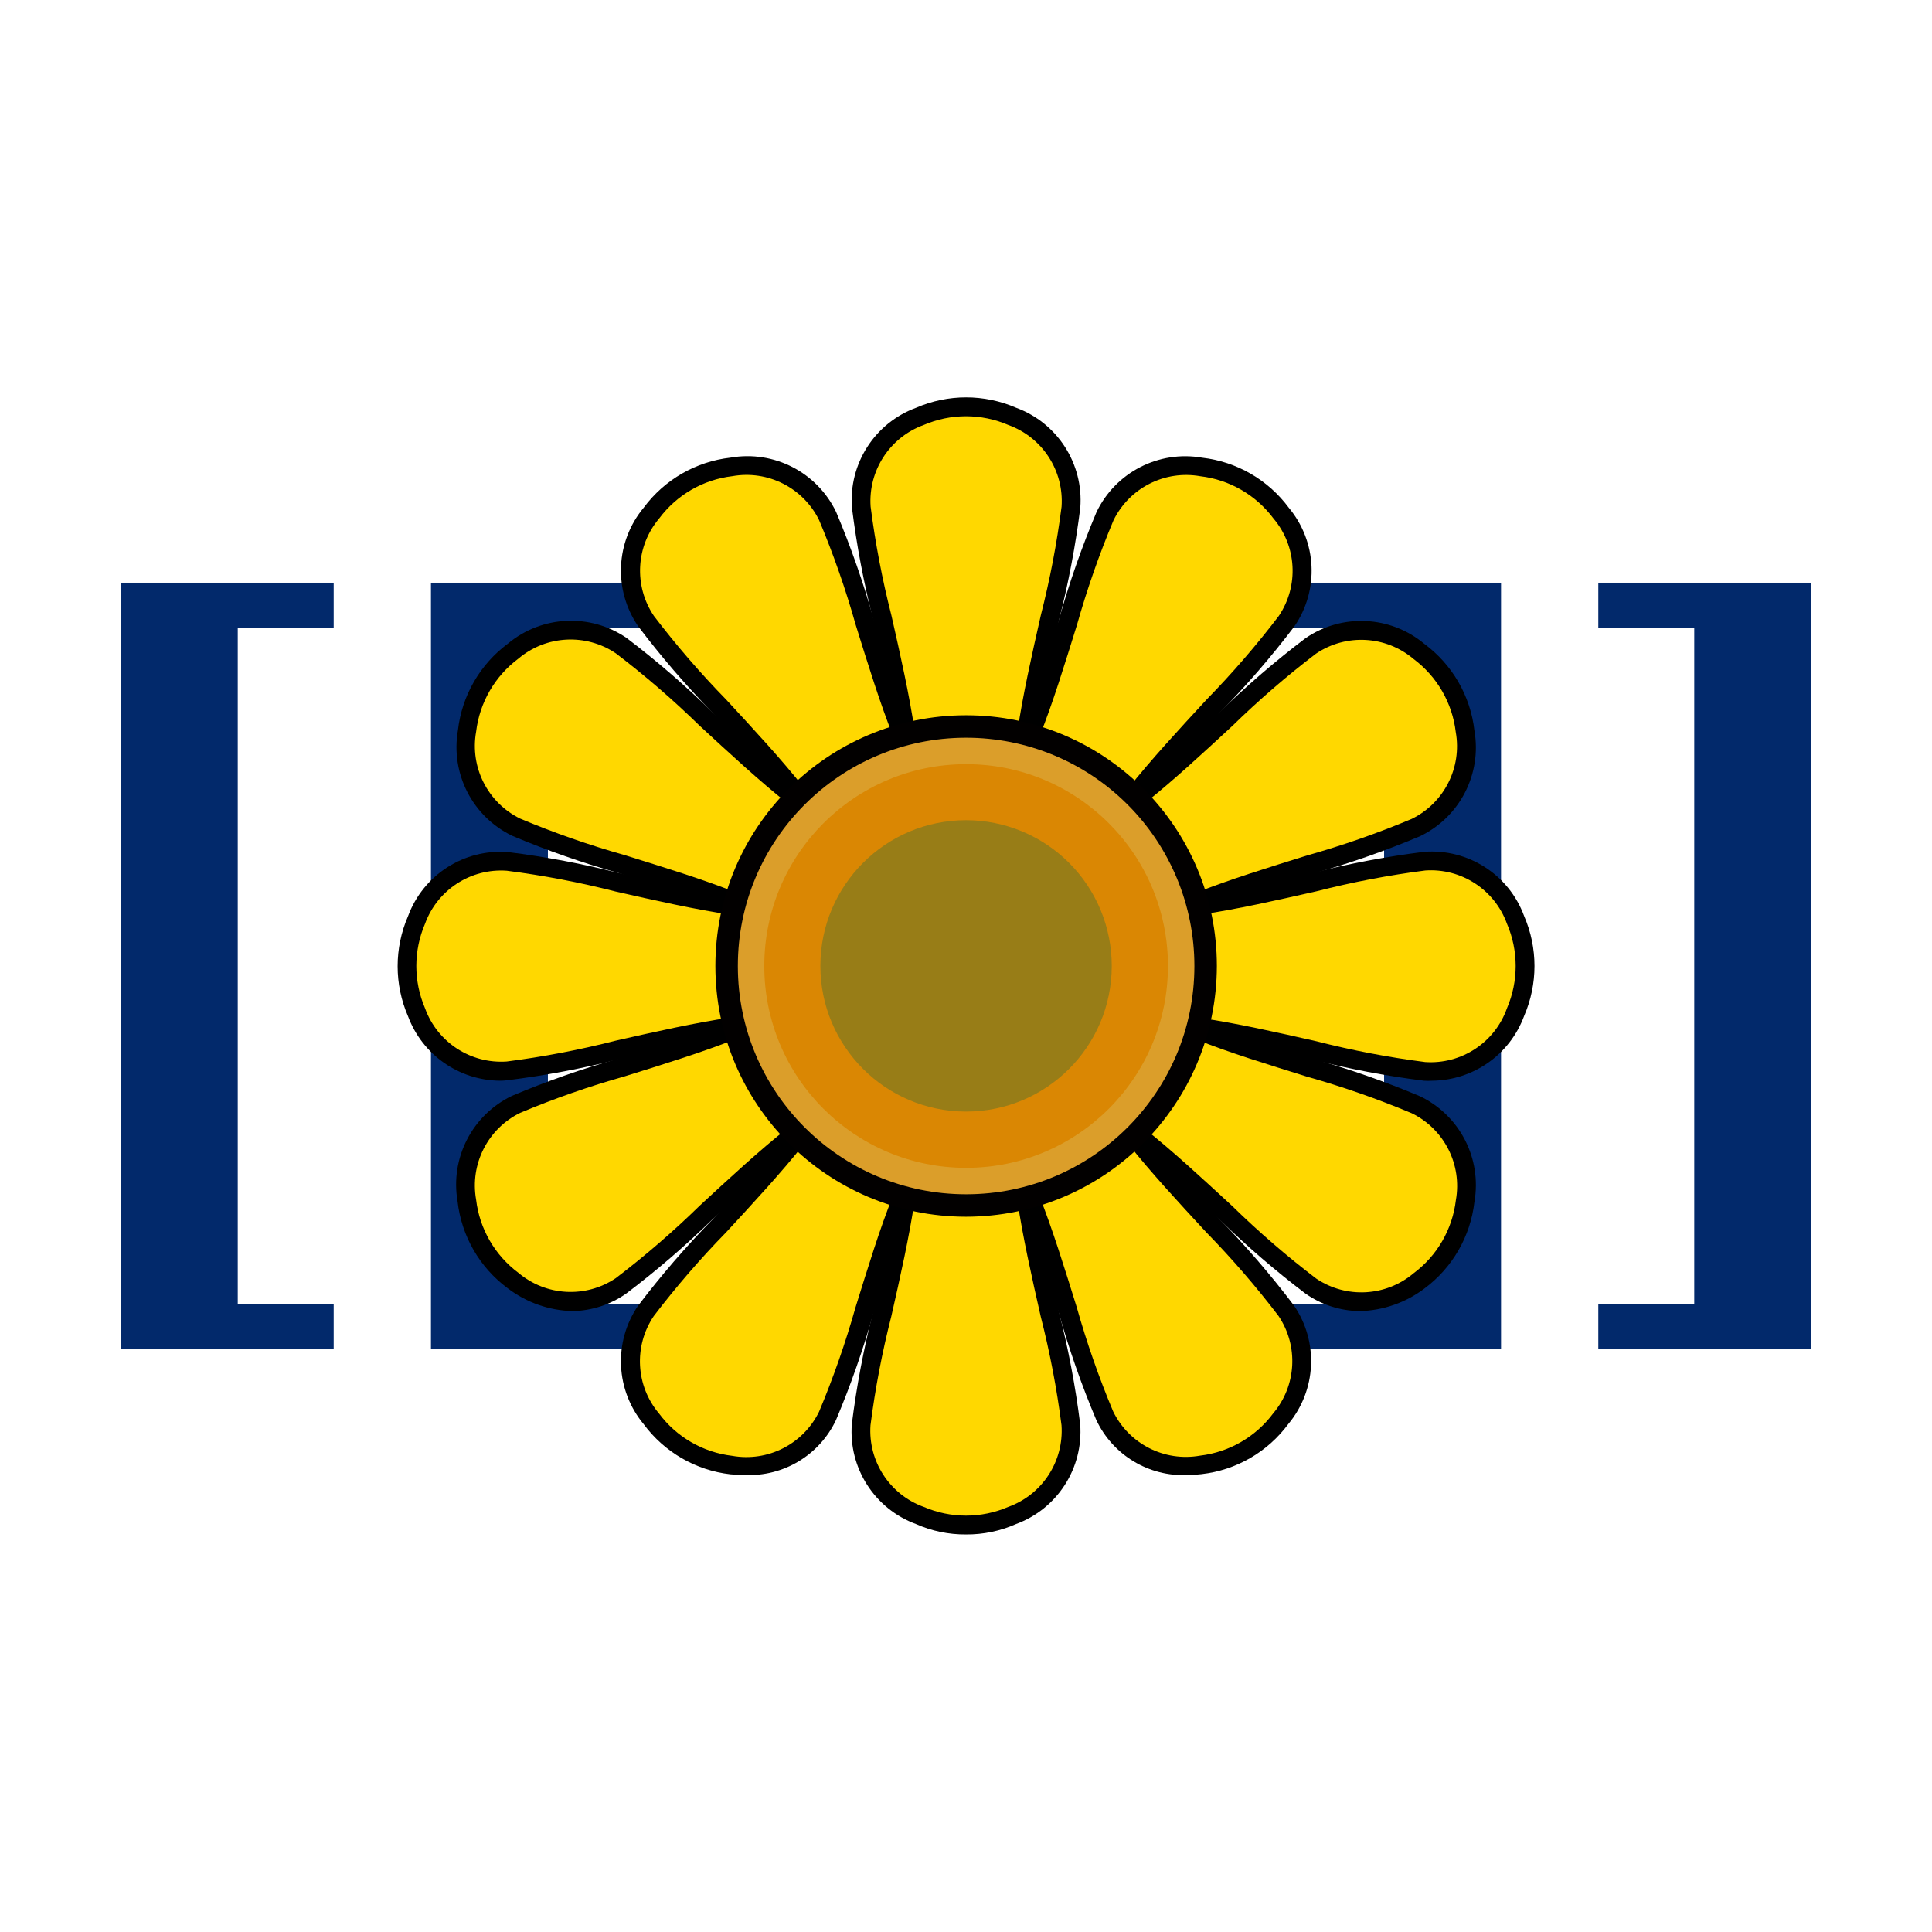
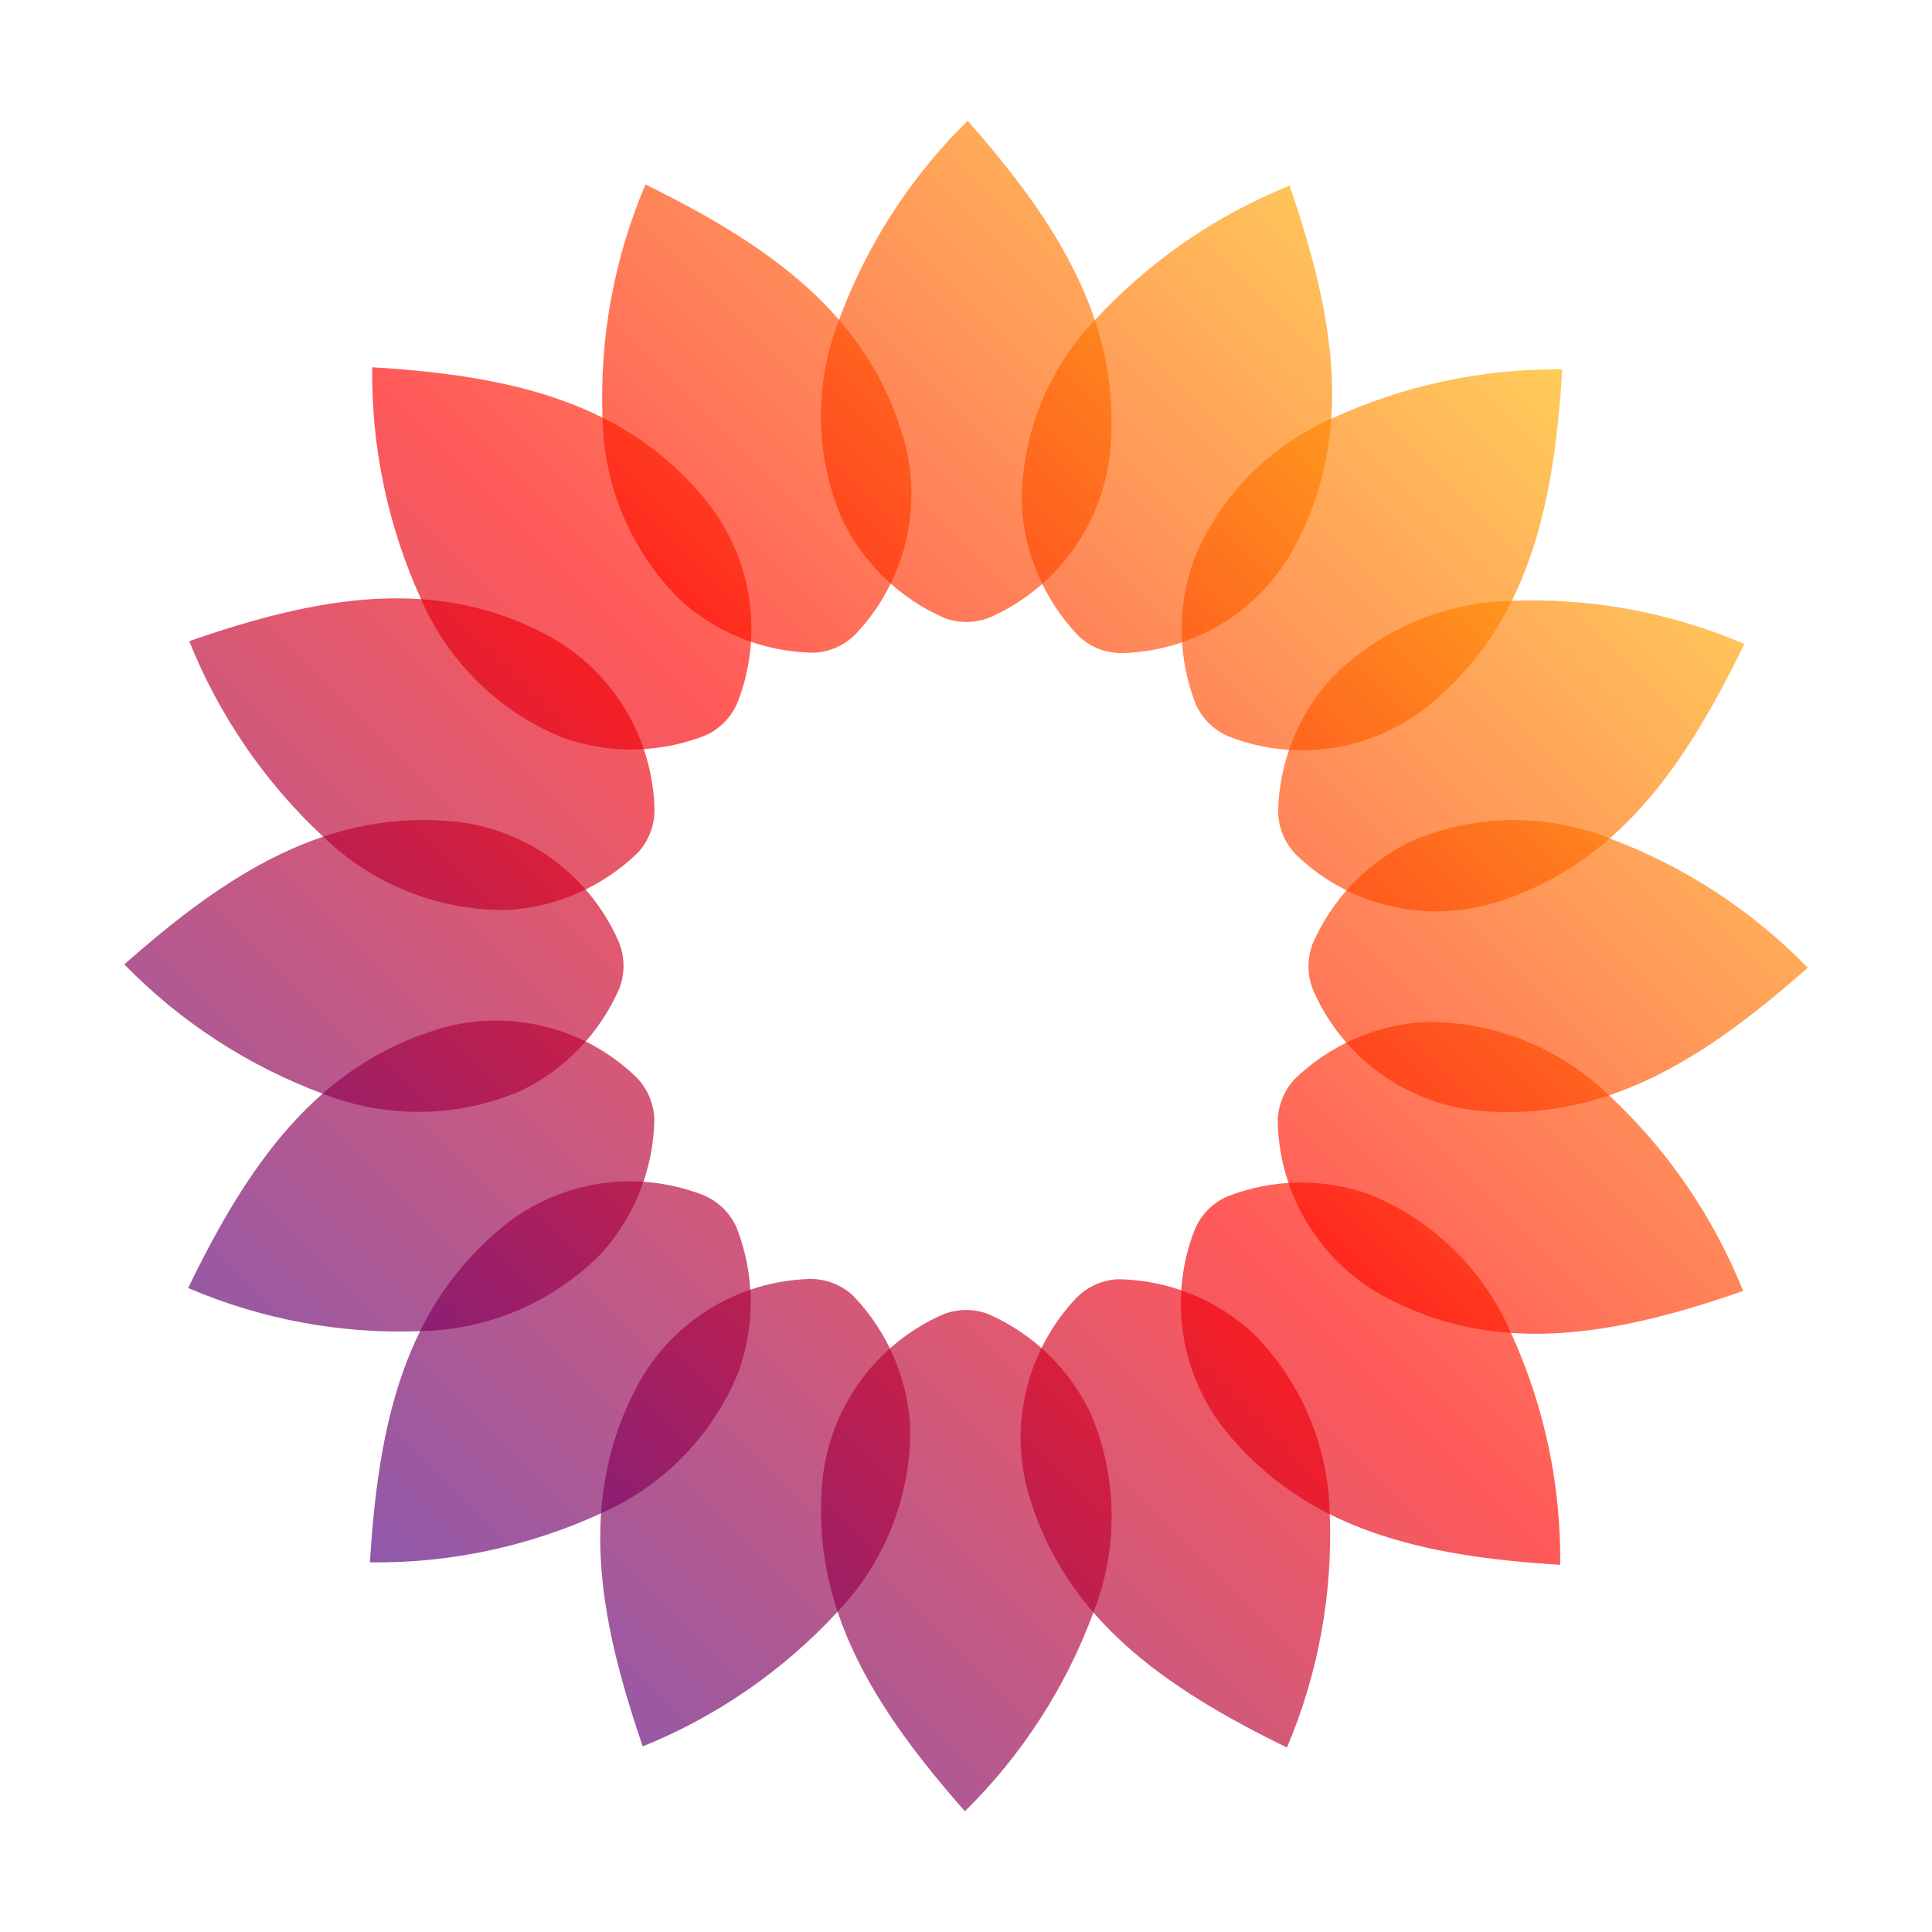
- <svg xmlns="http://www.w3.org/2000/svg" viewBox="0 0 32 32">
-   <path d="M5.527 22.349H2V9.651h3.527v.744H3.938v11.21h1.589zM10.665 22.349H7.138V9.651h3.527v.744h-1.59v11.21h1.59zM21.335 21.605h1.59v-11.21h-1.59v-.744h3.527v12.698h-3.527zM26.473 21.605h1.589v-11.21h-1.589v-.744H30v12.698h-3.527z" style="fill:#02296b" />
-   <path d="M14.993 12.126c-.178-1.225-.673-2.917-.73-3.724a1.49 1.49 0 0 1 .972-1.5 1.92 1.92 0 0 1 1.528 0 1.49 1.49 0 0 1 .975 1.5c-.057.807-.551 2.5-.73 3.724" style="fill:#ffd800" />
-   <path d="m17.161 12.148-.307-.045c.085-.582.237-1.258.385-1.911a15 15 0 0 0 .344-1.8 1.34 1.34 0 0 0-.883-1.353 1.77 1.77 0 0 0-1.4 0 1.34 1.34 0 0 0-.88 1.351 15 15 0 0 0 .344 1.8c.148.653.3 1.328.385 1.911l-.307.045c-.083-.57-.235-1.239-.381-1.887a15 15 0 0 1-.35-1.849 1.63 1.63 0 0 1 1.063-1.656 2.08 2.08 0 0 1 1.656 0 1.63 1.63 0 0 1 1.063 1.656 15 15 0 0 1-.35 1.849c-.143.649-.298 1.318-.382 1.889" />
-   <path d="M13.193 13.147c-.767-.972-2.042-2.191-2.494-2.86a1.49 1.49 0 0 1 .09-1.788 1.92 1.92 0 0 1 1.323-.764 1.49 1.49 0 0 1 1.594.816c.354.727.771 2.44 1.23 3.591" style="fill:#ffd800" />
-   <path d="M13.071 13.243c-.357-.453-.823-.956-1.274-1.444a15 15 0 0 1-1.227-1.426 1.63 1.63 0 0 1 .093-1.966A2.08 2.08 0 0 1 12.1 7.58a1.63 1.63 0 0 1 1.749.9 15 15 0 0 1 .621 1.776c.2.634.4 1.289.613 1.825l-.289.115c-.218-.547-.423-1.211-.621-1.847a15 15 0 0 0-.605-1.732 1.34 1.34 0 0 0-1.439-.73 1.77 1.77 0 0 0-1.211.7 1.34 1.34 0 0 0-.088 1.614 15 15 0 0 0 1.2 1.389c.455.492.925 1 1.289 1.462Z" />
-   <path d="M12.143 14.933c-1.151-.458-2.863-.874-3.591-1.23a1.49 1.49 0 0 1-.816-1.594 1.92 1.92 0 0 1 .764-1.322 1.49 1.49 0 0 1 1.788-.09c.673.453 1.888 1.727 2.86 2.494" style="fill:#ffd800" />
-   <path d="M12.086 15.078c-.538-.213-1.191-.417-1.825-.613a15 15 0 0 1-1.776-.621 1.63 1.63 0 0 1-.9-1.749 2.08 2.08 0 0 1 .828-1.435 1.63 1.63 0 0 1 1.966-.093 15 15 0 0 1 1.421 1.228c.487.451.991.916 1.443 1.274l-.192.241c-.462-.365-.97-.835-1.462-1.289a15 15 0 0 0-1.389-1.2 1.34 1.34 0 0 0-1.614.088 1.77 1.77 0 0 0-.7 1.211 1.34 1.34 0 0 0 .73 1.439 15 15 0 0 0 1.732.605c.64.2 1.3.4 1.847.621Z" />
-   <path d="M12.127 17.009c-1.225.178-2.917.673-3.724.73a1.49 1.49 0 0 1-1.5-.972 1.92 1.92 0 0 1 0-1.528 1.49 1.49 0 0 1 1.5-.976c.807.057 2.5.551 3.724.73" style="fill:#ffd800" />
-   <path d="M8.282 17.9a1.64 1.64 0 0 1-1.524-1.068 2.08 2.08 0 0 1 0-1.656 1.63 1.63 0 0 1 1.656-1.063 15 15 0 0 1 1.849.35c.647.147 1.316.3 1.887.381l-.045.307c-.582-.085-1.258-.237-1.911-.385a15 15 0 0 0-1.8-.344 1.34 1.34 0 0 0-1.354.878 1.77 1.77 0 0 0 0 1.4 1.34 1.34 0 0 0 1.352.882 15 15 0 0 0 1.8-.344c.653-.148 1.328-.3 1.911-.385l.045.307c-.57.083-1.239.235-1.886.381a15 15 0 0 1-1.849.35q-.065.009-.131.009" />
-   <path d="M13.149 18.808c-.972.767-2.19 2.042-2.86 2.494a1.49 1.49 0 0 1-1.788-.09 1.92 1.92 0 0 1-.764-1.324 1.49 1.49 0 0 1 .816-1.588c.727-.354 2.44-.771 3.591-1.23" style="fill:#ffd800" />
-   <path d="M9.484 21.716a1.85 1.85 0 0 1-1.076-.379 2.08 2.08 0 0 1-.829-1.437 1.63 1.63 0 0 1 .9-1.749 15 15 0 0 1 1.776-.621c.634-.2 1.289-.4 1.825-.613l.115.289c-.547.218-1.211.423-1.847.621a15 15 0 0 0-1.732.605 1.34 1.34 0 0 0-.73 1.439 1.77 1.77 0 0 0 .7 1.211 1.34 1.34 0 0 0 1.614.088 15 15 0 0 0 1.389-1.2c.492-.455 1-.925 1.462-1.289l.192.243c-.453.357-.956.823-1.444 1.274a15 15 0 0 1-1.426 1.227 1.6 1.6 0 0 1-.889.291" />
-   <path d="M14.936 19.858c-.458 1.151-.874 2.863-1.23 3.591a1.49 1.49 0 0 1-1.594.816 1.92 1.92 0 0 1-1.324-.764 1.49 1.49 0 0 1-.09-1.788c.453-.673 1.727-1.888 2.494-2.86" style="fill:#ffd800" />
-   <path d="M12.331 24.43q-.114 0-.233-.011a2.08 2.08 0 0 1-1.435-.828 1.63 1.63 0 0 1-.093-1.966A15 15 0 0 1 11.8 20.2c.451-.487.917-.991 1.274-1.444l.243.192c-.365.462-.835.97-1.289 1.462a15 15 0 0 0-1.2 1.389 1.34 1.34 0 0 0 .088 1.614 1.77 1.77 0 0 0 1.211.7 1.34 1.34 0 0 0 1.439-.73 15 15 0 0 0 .605-1.732c.2-.64.4-1.3.621-1.847l.289.115c-.213.538-.417 1.191-.613 1.825a15 15 0 0 1-.621 1.776 1.59 1.59 0 0 1-1.516.91" />
-   <path d="M17.01 19.874c.178 1.225.673 2.917.73 3.724a1.49 1.49 0 0 1-.972 1.5 1.92 1.92 0 0 1-1.528 0 1.49 1.49 0 0 1-.975-1.5c.057-.807.551-2.5.73-3.724" style="fill:#ffd800" />
-   <path d="M16 25.415a2 2 0 0 1-.828-.172 1.63 1.63 0 0 1-1.063-1.656 15 15 0 0 1 .35-1.849c.147-.647.3-1.316.381-1.887l.307.045c-.085.582-.237 1.258-.385 1.911a15 15 0 0 0-.344 1.8 1.34 1.34 0 0 0 .882 1.352 1.77 1.77 0 0 0 1.4 0 1.34 1.34 0 0 0 .882-1.352 15 15 0 0 0-.344-1.8c-.148-.653-.3-1.328-.385-1.911l.307-.045c.083.57.235 1.24.381 1.887a15 15 0 0 1 .35 1.849 1.63 1.63 0 0 1-1.063 1.656 2 2 0 0 1-.828.172" />
-   <path d="M18.81 18.852c.767.972 2.042 2.19 2.494 2.86a1.49 1.49 0 0 1-.09 1.788 1.92 1.92 0 0 1-1.324.764 1.49 1.49 0 0 1-1.594-.816c-.354-.727-.771-2.44-1.23-3.591" style="fill:#ffd800" />
-   <path d="M19.672 24.431a1.59 1.59 0 0 1-1.515-.914 15 15 0 0 1-.621-1.776c-.2-.634-.4-1.289-.613-1.825l.289-.115c.218.547.423 1.211.621 1.847a15 15 0 0 0 .605 1.732 1.34 1.34 0 0 0 1.439.73 1.77 1.77 0 0 0 1.211-.7 1.34 1.34 0 0 0 .088-1.614 15 15 0 0 0-1.2-1.389c-.455-.492-.925-1-1.289-1.462l.243-.192c.357.453.823.956 1.273 1.443a15 15 0 0 1 1.228 1.426 1.63 1.63 0 0 1-.093 1.965 2.08 2.08 0 0 1-1.435.829 2 2 0 0 1-.231.015" />
-   <path d="M19.861 17.066c1.151.458 2.863.874 3.591 1.23a1.49 1.49 0 0 1 .816 1.594 1.92 1.92 0 0 1-.764 1.324 1.49 1.49 0 0 1-1.788.09c-.673-.453-1.888-1.727-2.86-2.494" style="fill:#ffd800" />
-   <path d="M22.521 21.716a1.6 1.6 0 0 1-.893-.286A15 15 0 0 1 20.2 20.2c-.487-.451-.991-.916-1.443-1.273l.192-.239c.462.365.97.835 1.462 1.289a15 15 0 0 0 1.389 1.2 1.34 1.34 0 0 0 1.614-.088 1.77 1.77 0 0 0 .7-1.211 1.34 1.34 0 0 0-.73-1.439 15 15 0 0 0-1.732-.605c-.64-.2-1.3-.4-1.847-.621l.115-.289c.538.213 1.191.417 1.825.613a15 15 0 0 1 1.776.621 1.63 1.63 0 0 1 .9 1.749 2.08 2.08 0 0 1-.828 1.435 1.85 1.85 0 0 1-1.072.374" />
-   <path d="M19.876 15c1.225-.178 2.917-.673 3.724-.73a1.49 1.49 0 0 1 1.5.972 1.92 1.92 0 0 1 0 1.528 1.49 1.49 0 0 1-1.5.972c-.807-.057-2.5-.551-3.724-.73" style="fill:#ffd800" />
-   <path d="M23.721 17.9a1 1 0 0 1-.135 0 15 15 0 0 1-1.849-.35c-.647-.147-1.316-.3-1.887-.381l.045-.307c.582.085 1.258.237 1.911.385a15 15 0 0 0 1.8.344 1.34 1.34 0 0 0 1.354-.891 1.77 1.77 0 0 0 0-1.4 1.34 1.34 0 0 0-1.352-.882 15 15 0 0 0-1.8.344c-.653.148-1.328.3-1.911.385l-.045-.307c.57-.083 1.239-.235 1.887-.381a15 15 0 0 1 1.849-.35 1.63 1.63 0 0 1 1.656 1.063 2.08 2.08 0 0 1 0 1.656 1.64 1.64 0 0 1-1.523 1.072" />
-   <path d="M18.855 13.192c.972-.767 2.19-2.041 2.863-2.494a1.49 1.49 0 0 1 1.788.09 1.92 1.92 0 0 1 .764 1.324 1.49 1.49 0 0 1-.816 1.594c-.727.354-2.44.771-3.591 1.23" style="fill:#ffd800" />
-   <path d="m19.918 15.079-.115-.289c.547-.218 1.211-.423 1.847-.621a15 15 0 0 0 1.732-.605 1.34 1.34 0 0 0 .73-1.439 1.77 1.77 0 0 0-.7-1.211 1.34 1.34 0 0 0-1.614-.088 15 15 0 0 0-1.389 1.2c-.492.455-1 .925-1.462 1.289l-.192-.243c.453-.357.956-.823 1.443-1.274a15 15 0 0 1 1.426-1.228 1.63 1.63 0 0 1 1.966.093 2.08 2.08 0 0 1 .831 1.438 1.63 1.63 0 0 1-.9 1.749 15 15 0 0 1-1.776.621c-.632.192-1.291.395-1.827.608" />
-   <path d="M17.068 12.142c.458-1.151.874-2.863 1.23-3.591a1.49 1.49 0 0 1 1.594-.816 1.92 1.92 0 0 1 1.324.764 1.49 1.49 0 0 1 .09 1.788c-.453.673-1.727 1.888-2.494 2.86" style="fill:#ffd800" />
-   <path d="M17.068 12.142c.458-1.151.874-2.863 1.23-3.591a1.49 1.49 0 0 1 1.594-.816 1.92 1.92 0 0 1 1.324.764 1.49 1.49 0 0 1 .09 1.788c-.453.673-1.727 1.888-2.494 2.86" style="fill:#ffd800" />
-   <path d="m18.932 13.243-.24-.19c.365-.462.835-.97 1.289-1.462a15 15 0 0 0 1.2-1.389 1.34 1.34 0 0 0-.088-1.614 1.77 1.77 0 0 0-1.211-.7 1.34 1.34 0 0 0-1.439.73 15 15 0 0 0-.605 1.732c-.2.64-.4 1.3-.621 1.847l-.289-.115c.213-.538.417-1.191.613-1.825a15 15 0 0 1 .621-1.776 1.63 1.63 0 0 1 1.749-.9 2.08 2.08 0 0 1 1.435.828 1.63 1.63 0 0 1 .093 1.966 15 15 0 0 1-1.231 1.425c-.453.488-.919.992-1.276 1.443" />
-   <path d="M16 20.153A4.153 4.153 0 1 1 20.155 16 4.16 4.16 0 0 1 16 20.153" style="fill:#020000" />
-   <path d="M19.783 16A3.781 3.781 0 1 1 16 12.219 3.78 3.78 0 0 1 19.783 16" style="fill:#db9e2a" />
-   <path d="M19.345 16A3.343 3.343 0 1 1 16 12.657 3.343 3.343 0 0 1 19.345 16" style="fill:#da8703" />
-   <path d="M16 13.585A2.413 2.413 0 1 0 18.414 16 2.413 2.413 0 0 0 16 13.585" style="fill:#987d17" />
-   <path d="M16 14.9a1.1 1.1 0 1 0 1.1 1.1 1.1 1.1 0 0 0-1.1-1.1" style="fill:#987d17" />
+ <svg xmlns="http://www.w3.org/2000/svg" xmlns:xlink="http://www.w3.org/1999/xlink" viewBox="0 0 32 32">
+   <defs>
+     <linearGradient id="a" x2="1" gradientTransform="matrix(25 -25 25 25 0 25)" gradientUnits="userSpaceOnUse">
+       <stop offset="0" stop-color="#0a00b2" stop-opacity=".65" />
+       <stop offset=".5" stop-color="red" stop-opacity=".65" />
+       <stop offset="1" stop-color="#fffc00" stop-opacity=".65" />
+     </linearGradient>
+     <linearGradient xlink:href="#a" id="c" x2="1" gradientTransform="matrix(25 -25 25 25 0 25)" gradientUnits="userSpaceOnUse" />
+   </defs>
+   <g fill="url(#c)" stroke-linejoin="round" stroke-miterlimit="2" clip-rule="evenodd" transform="translate(2.03 2.026)scale(1.1248)">
+     <path d="M7.068 4.359A3.87 3.87 0 0 0 8.2 7.024a3 3 0 0 0 1.973.787.92.92 0 0 0 .628-.281 3 3 0 0 0 .7-2.876C10.97 2.815 9.5 1.8 7.7.915a8 8 0 0 0-.632 3.444" />
+     <path d="M4.4 7.031a3.85 3.85 0 0 0 2.068 2.025c.687.25 1.443.239 2.122-.031a.92.92 0 0 0 .473-.5A3 3 0 0 0 8.617 5.6C7.42 4.1 5.678 3.728 3.676 3.607A8 8 0 0 0 4.4 7.031" />
+     <path d="M2.959 10.524A3.83 3.83 0 0 0 5.638 11.6a3 3 0 0 0 1.949-.844.93.93 0 0 0 .246-.645A3 3 0 0 0 6.306 7.58c-1.675-.919-3.428-.6-5.324.06a8 8 0 0 0 1.977 2.884" />
+     <path d="M2.956 14.307a3.83 3.83 0 0 0 2.885-.035 3 3 0 0 0 1.479-1.529.93.93 0 0 0-.02-.691A2.98 2.98 0 0 0 4.926 10.3c-1.9-.2-3.394.766-4.9 2.1a7.95 7.95 0 0 0 2.93 1.907" />
+     <path d="M4.394 17.8a3.83 3.83 0 0 0 2.653-1.141 3.02 3.02 0 0 0 .784-1.981.93.93 0 0 0-.28-.631 2.97 2.97 0 0 0-2.863-.706c-1.831.54-2.844 2.013-3.722 3.824a7.9 7.9 0 0 0 3.428.635" />
+     <path d="M7.054 20.479A3.85 3.85 0 0 0 9.07 18.4a3.02 3.02 0 0 0-.031-2.132.93.93 0 0 0-.5-.476 2.97 2.97 0 0 0-2.914.449c-1.486 1.2-1.86 2.953-1.982 4.964a7.9 7.9 0 0 0 3.411-.726" />
+     <path d="M10.531 21.93a3.87 3.87 0 0 0 1.069-2.692 3.02 3.02 0 0 0-.841-1.958.92.92 0 0 0-.642-.248A2.98 2.98 0 0 0 7.6 18.567c-.914 1.683-.594 3.443.06 5.348a7.96 7.96 0 0 0 2.871-1.985" />
+     <path d="M14.3 21.933a3.87 3.87 0 0 0-.035-2.9 3 3 0 0 0-1.522-1.486.92.92 0 0 0-.687.018 3 3 0 0 0-1.745 2.387c-.2 1.906.763 3.409 2.093 4.918a8 8 0 0 0 1.896-2.937" />
+     <path d="M17.776 20.489a3.86 3.86 0 0 0-1.136-2.665 3 3 0 0 0-1.973-.788.92.92 0 0 0-.628.281 3 3 0 0 0-.7 2.876c.538 1.839 2 2.857 3.807 3.739a8 8 0 0 0 .63-3.443" />
+     <path d="M20.441 17.817a3.85 3.85 0 0 0-2.065-2.025 2.98 2.98 0 0 0-2.122.031.92.92 0 0 0-.473.5 3 3 0 0 0 .447 2.927c1.2 1.493 2.94 1.869 4.942 1.991a8 8 0 0 0-.729-3.424" />
+     <path d="M21.885 14.324a3.83 3.83 0 0 0-2.679-1.077 3 3 0 0 0-1.949.844.93.93 0 0 0-.246.645 3 3 0 0 0 1.528 2.533c1.675.919 3.428.6 5.324-.06a8 8 0 0 0-1.978-2.885" />
+     <path d="M21.888 10.541a3.82 3.82 0 0 0-2.888.035 3 3 0 0 0-1.479 1.529.93.93 0 0 0 .018.691 2.98 2.98 0 0 0 2.376 1.753c1.9.2 3.394-.767 4.9-2.1a7.95 7.95 0 0 0-2.927-1.908" />
+     <path d="M20.451 7.046c-.998.02-1.95.43-2.651 1.141a3 3 0 0 0-.784 1.982.93.93 0 0 0 .28.631 2.97 2.97 0 0 0 2.863.706c1.831-.54 2.844-2.013 3.722-3.824a7.9 7.9 0 0 0-3.43-.636" />
+     <path d="M17.791 4.369a3.85 3.85 0 0 0-2.016 2.074 3.02 3.02 0 0 0 .031 2.132.93.93 0 0 0 .5.476 2.97 2.97 0 0 0 2.912-.451C20.7 7.4 21.079 5.649 21.2 3.638a7.9 7.9 0 0 0-3.409.731" />
+     <path d="M14.313 2.918a3.87 3.87 0 0 0-1.072 2.692c.032.733.331 1.429.84 1.958a.92.92 0 0 0 .642.248 2.98 2.98 0 0 0 2.522-1.536c.914-1.683.594-3.443-.06-5.348a7.95 7.95 0 0 0-2.872 1.986" />
+     <path d="M10.548 2.915a3.87 3.87 0 0 0 .035 2.9A3 3 0 0 0 12.105 7.3a.92.92 0 0 0 .687-.018 3 3 0 0 0 1.745-2.387c.2-1.906-.763-3.409-2.093-4.918a8 8 0 0 0-1.896 2.938" />
+   </g>
</svg>
